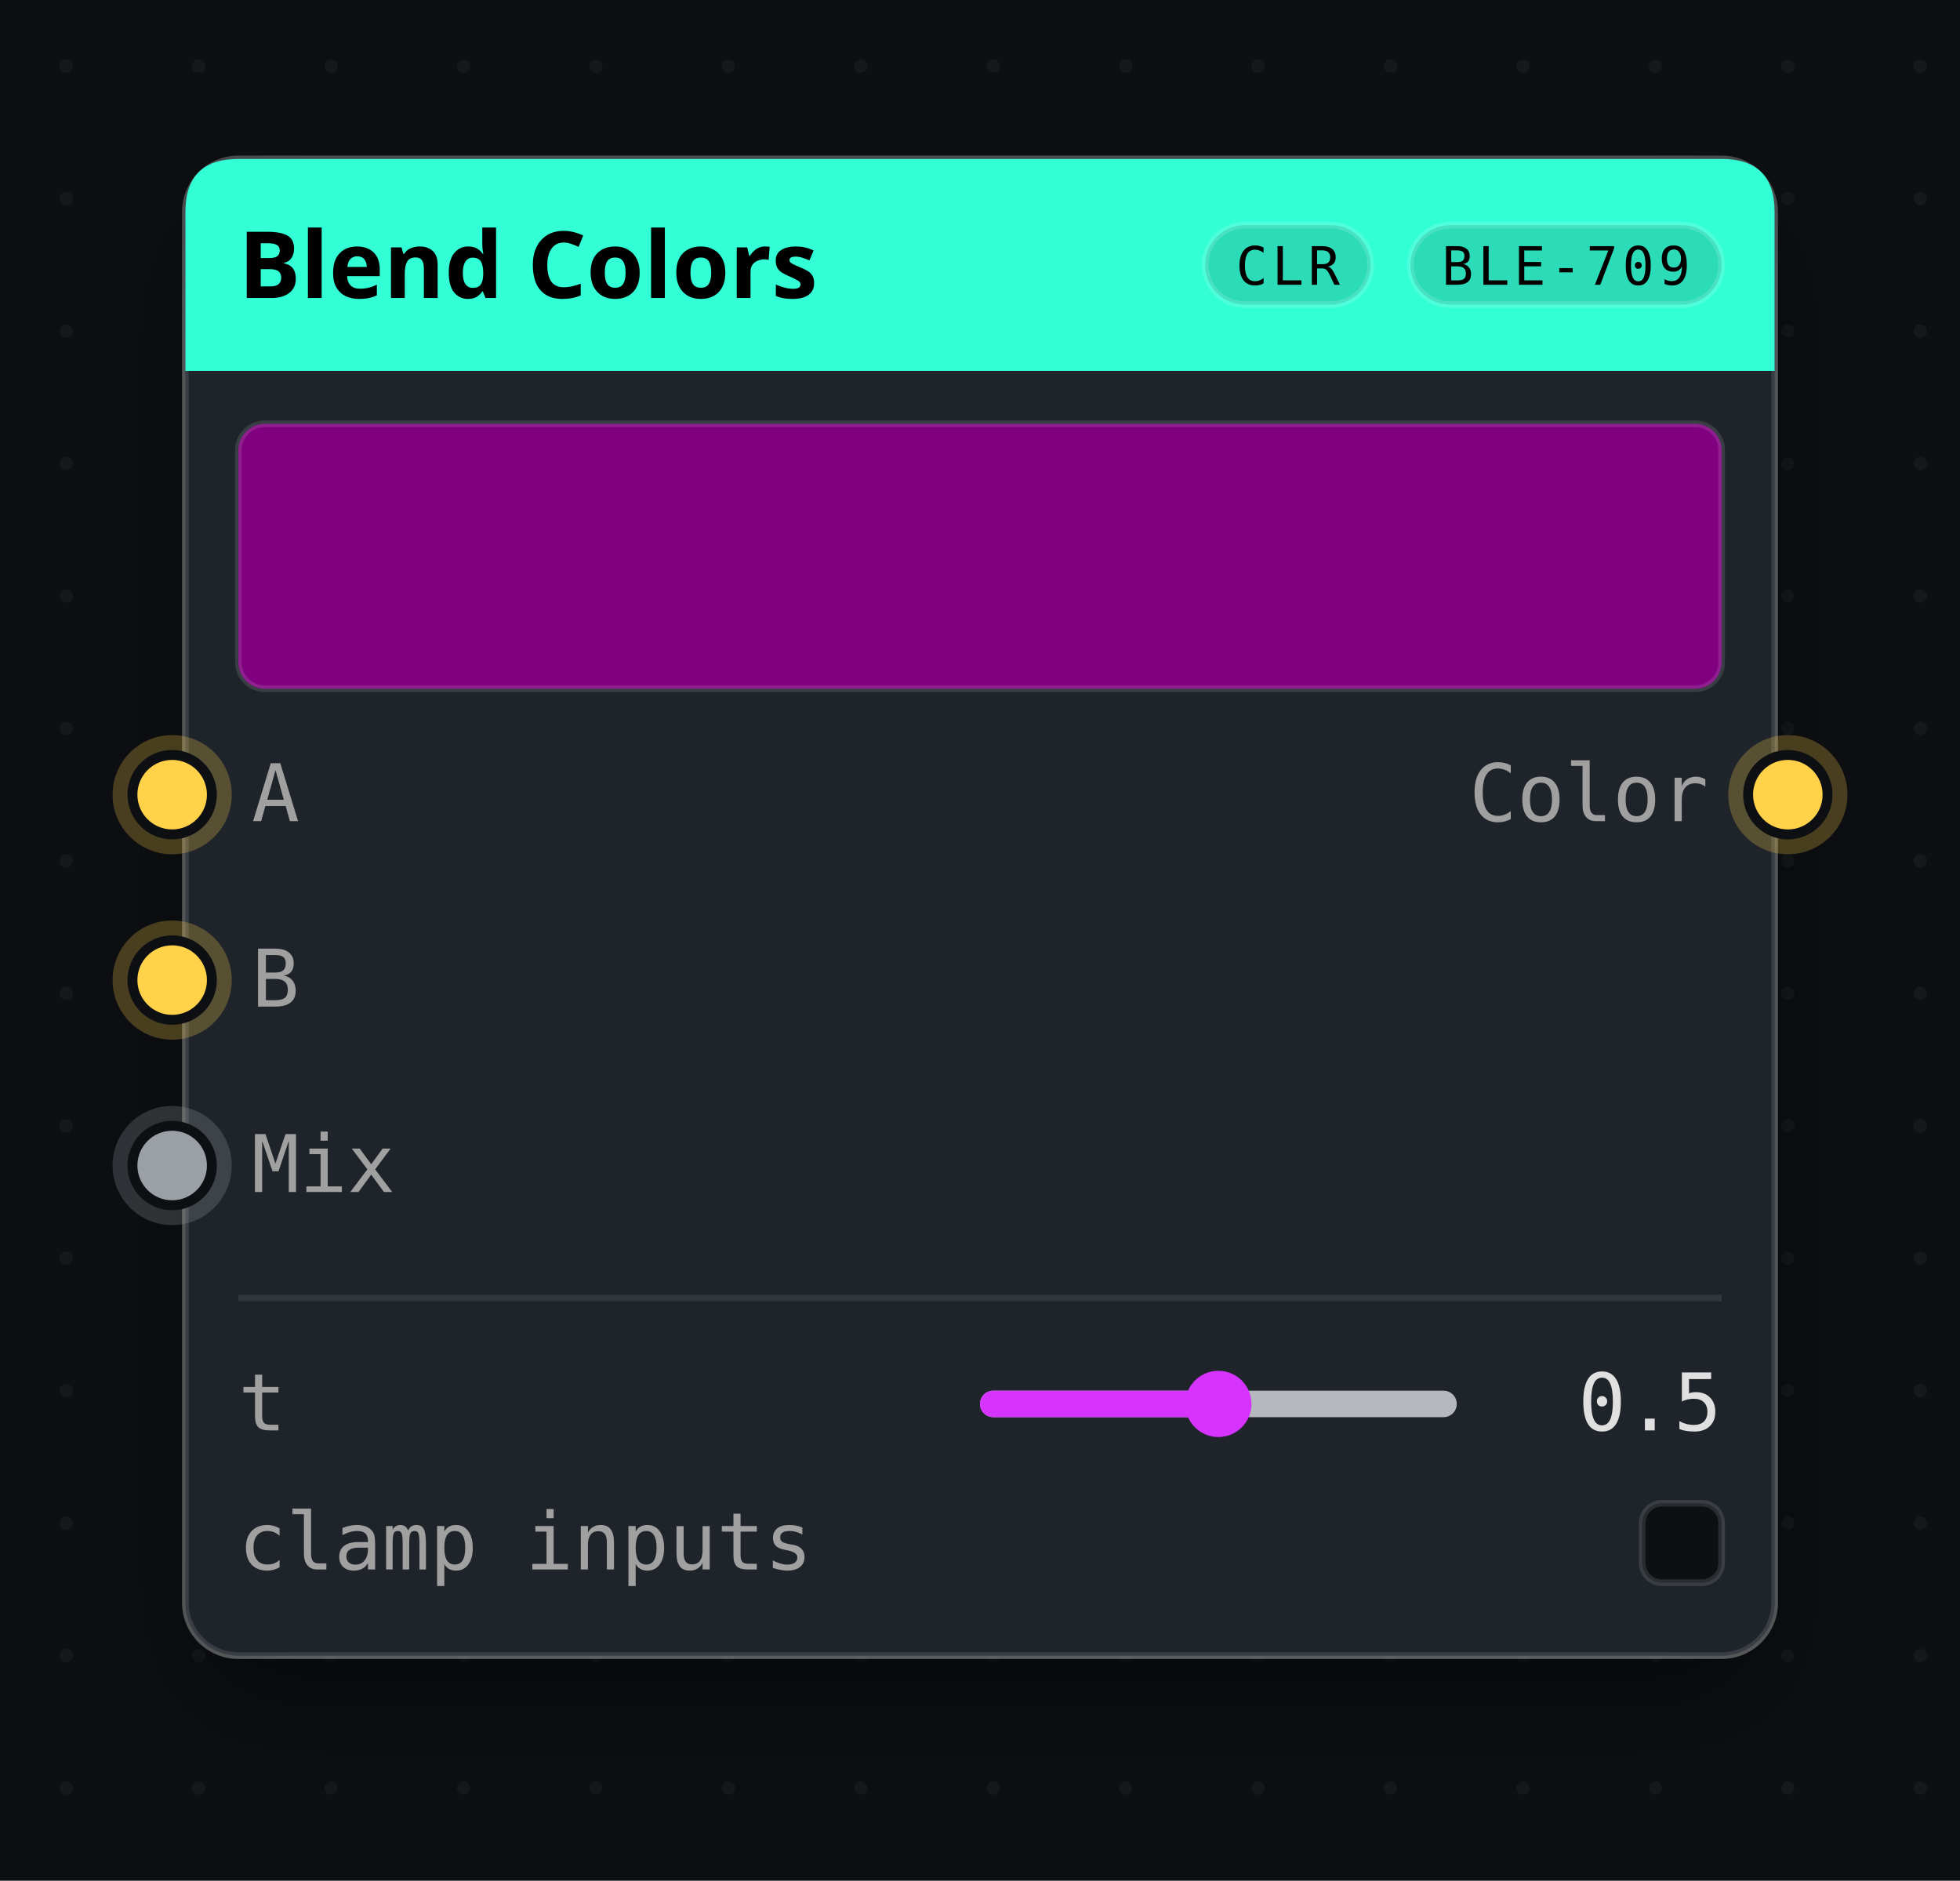
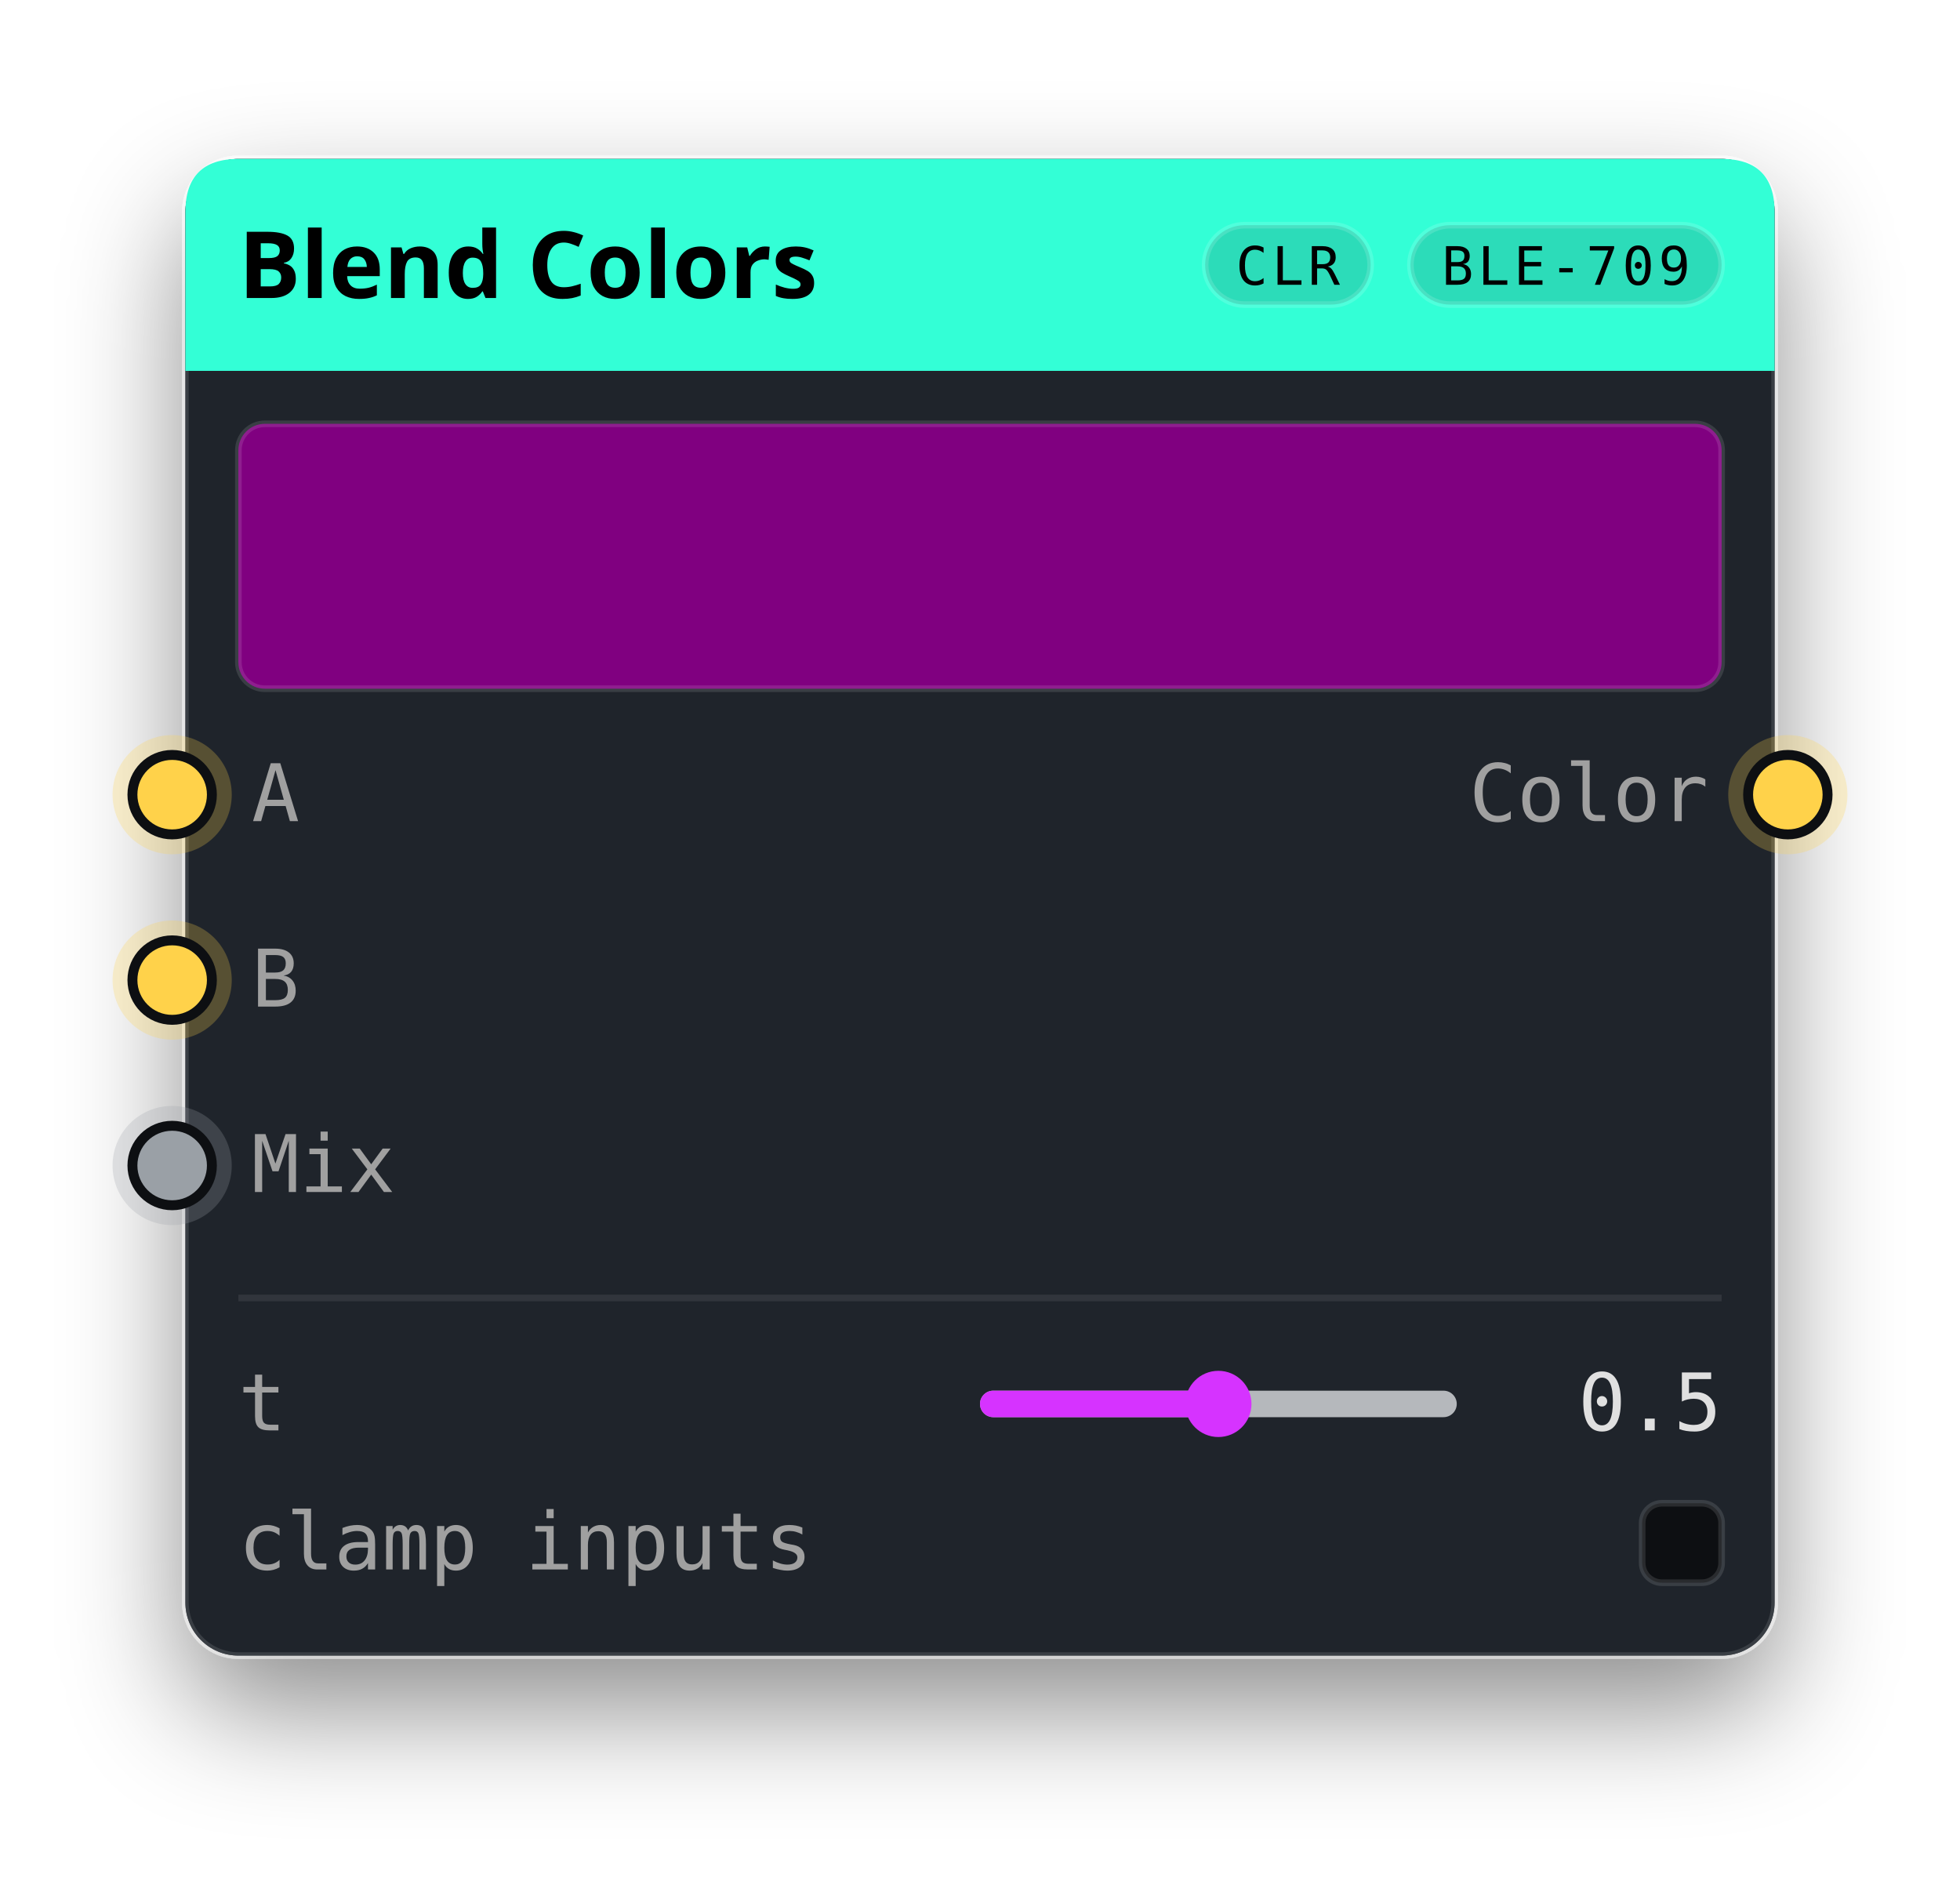
<svg xmlns="http://www.w3.org/2000/svg" viewBox="0 0 296 284" width="296" height="284" role="img" aria-label="Blend Colors node">
-   <rect width="296" height="284" fill="#0d0f12" />
-   <circle cx="10" cy="10" r="1" fill="rgba(255,255,255,0.04)" />
-   <circle cx="30" cy="10" r="1" fill="rgba(255,255,255,0.04)" />
-   <circle cx="50" cy="10" r="1" fill="rgba(255,255,255,0.04)" />
-   <circle cx="70" cy="10" r="1" fill="rgba(255,255,255,0.04)" />
-   <circle cx="90" cy="10" r="1" fill="rgba(255,255,255,0.04)" />
-   <circle cx="110" cy="10" r="1" fill="rgba(255,255,255,0.04)" />
-   <circle cx="130" cy="10" r="1" fill="rgba(255,255,255,0.04)" />
-   <circle cx="150" cy="10" r="1" fill="rgba(255,255,255,0.04)" />
-   <circle cx="170" cy="10" r="1" fill="rgba(255,255,255,0.04)" />
-   <circle cx="190" cy="10" r="1" fill="rgba(255,255,255,0.04)" />
-   <circle cx="210" cy="10" r="1" fill="rgba(255,255,255,0.04)" />
-   <circle cx="230" cy="10" r="1" fill="rgba(255,255,255,0.04)" />
-   <circle cx="250" cy="10" r="1" fill="rgba(255,255,255,0.04)" />
-   <circle cx="270" cy="10" r="1" fill="rgba(255,255,255,0.04)" />
-   <circle cx="290" cy="10" r="1" fill="rgba(255,255,255,0.04)" />
-   <circle cx="10" cy="30" r="1" fill="rgba(255,255,255,0.04)" />
-   <circle cx="30" cy="30" r="1" fill="rgba(255,255,255,0.04)" />
-   <circle cx="50" cy="30" r="1" fill="rgba(255,255,255,0.04)" />
-   <circle cx="70" cy="30" r="1" fill="rgba(255,255,255,0.04)" />
-   <circle cx="90" cy="30" r="1" fill="rgba(255,255,255,0.04)" />
-   <circle cx="110" cy="30" r="1" fill="rgba(255,255,255,0.04)" />
-   <circle cx="130" cy="30" r="1" fill="rgba(255,255,255,0.04)" />
-   <circle cx="150" cy="30" r="1" fill="rgba(255,255,255,0.04)" />
-   <circle cx="170" cy="30" r="1" fill="rgba(255,255,255,0.04)" />
-   <circle cx="190" cy="30" r="1" fill="rgba(255,255,255,0.04)" />
-   <circle cx="210" cy="30" r="1" fill="rgba(255,255,255,0.04)" />
-   <circle cx="230" cy="30" r="1" fill="rgba(255,255,255,0.04)" />
-   <circle cx="250" cy="30" r="1" fill="rgba(255,255,255,0.04)" />
-   <circle cx="270" cy="30" r="1" fill="rgba(255,255,255,0.04)" />
-   <circle cx="290" cy="30" r="1" fill="rgba(255,255,255,0.04)" />
-   <circle cx="10" cy="50" r="1" fill="rgba(255,255,255,0.04)" />
-   <circle cx="30" cy="50" r="1" fill="rgba(255,255,255,0.04)" />
-   <circle cx="50" cy="50" r="1" fill="rgba(255,255,255,0.04)" />
-   <circle cx="70" cy="50" r="1" fill="rgba(255,255,255,0.04)" />
-   <circle cx="90" cy="50" r="1" fill="rgba(255,255,255,0.04)" />
-   <circle cx="110" cy="50" r="1" fill="rgba(255,255,255,0.04)" />
-   <circle cx="130" cy="50" r="1" fill="rgba(255,255,255,0.04)" />
-   <circle cx="150" cy="50" r="1" fill="rgba(255,255,255,0.04)" />
-   <circle cx="170" cy="50" r="1" fill="rgba(255,255,255,0.04)" />
-   <circle cx="190" cy="50" r="1" fill="rgba(255,255,255,0.04)" />
-   <circle cx="210" cy="50" r="1" fill="rgba(255,255,255,0.04)" />
-   <circle cx="230" cy="50" r="1" fill="rgba(255,255,255,0.04)" />
-   <circle cx="250" cy="50" r="1" fill="rgba(255,255,255,0.04)" />
-   <circle cx="270" cy="50" r="1" fill="rgba(255,255,255,0.04)" />
-   <circle cx="290" cy="50" r="1" fill="rgba(255,255,255,0.04)" />
-   <circle cx="10" cy="70" r="1" fill="rgba(255,255,255,0.04)" />
-   <circle cx="30" cy="70" r="1" fill="rgba(255,255,255,0.04)" />
-   <circle cx="50" cy="70" r="1" fill="rgba(255,255,255,0.04)" />
-   <circle cx="70" cy="70" r="1" fill="rgba(255,255,255,0.04)" />
-   <circle cx="90" cy="70" r="1" fill="rgba(255,255,255,0.04)" />
-   <circle cx="110" cy="70" r="1" fill="rgba(255,255,255,0.04)" />
-   <circle cx="130" cy="70" r="1" fill="rgba(255,255,255,0.04)" />
-   <circle cx="150" cy="70" r="1" fill="rgba(255,255,255,0.04)" />
-   <circle cx="170" cy="70" r="1" fill="rgba(255,255,255,0.04)" />
-   <circle cx="190" cy="70" r="1" fill="rgba(255,255,255,0.04)" />
-   <circle cx="210" cy="70" r="1" fill="rgba(255,255,255,0.04)" />
-   <circle cx="230" cy="70" r="1" fill="rgba(255,255,255,0.04)" />
-   <circle cx="250" cy="70" r="1" fill="rgba(255,255,255,0.04)" />
-   <circle cx="270" cy="70" r="1" fill="rgba(255,255,255,0.04)" />
-   <circle cx="290" cy="70" r="1" fill="rgba(255,255,255,0.04)" />
-   <circle cx="10" cy="90" r="1" fill="rgba(255,255,255,0.04)" />
-   <circle cx="30" cy="90" r="1" fill="rgba(255,255,255,0.04)" />
-   <circle cx="50" cy="90" r="1" fill="rgba(255,255,255,0.04)" />
-   <circle cx="70" cy="90" r="1" fill="rgba(255,255,255,0.04)" />
-   <circle cx="90" cy="90" r="1" fill="rgba(255,255,255,0.04)" />
-   <circle cx="110" cy="90" r="1" fill="rgba(255,255,255,0.04)" />
-   <circle cx="130" cy="90" r="1" fill="rgba(255,255,255,0.04)" />
-   <circle cx="150" cy="90" r="1" fill="rgba(255,255,255,0.04)" />
-   <circle cx="170" cy="90" r="1" fill="rgba(255,255,255,0.04)" />
-   <circle cx="190" cy="90" r="1" fill="rgba(255,255,255,0.04)" />
-   <circle cx="210" cy="90" r="1" fill="rgba(255,255,255,0.04)" />
-   <circle cx="230" cy="90" r="1" fill="rgba(255,255,255,0.04)" />
-   <circle cx="250" cy="90" r="1" fill="rgba(255,255,255,0.04)" />
-   <circle cx="270" cy="90" r="1" fill="rgba(255,255,255,0.04)" />
-   <circle cx="290" cy="90" r="1" fill="rgba(255,255,255,0.04)" />
-   <circle cx="10" cy="110" r="1" fill="rgba(255,255,255,0.04)" />
-   <circle cx="30" cy="110" r="1" fill="rgba(255,255,255,0.04)" />
-   <circle cx="50" cy="110" r="1" fill="rgba(255,255,255,0.04)" />
-   <circle cx="70" cy="110" r="1" fill="rgba(255,255,255,0.04)" />
-   <circle cx="90" cy="110" r="1" fill="rgba(255,255,255,0.04)" />
-   <circle cx="110" cy="110" r="1" fill="rgba(255,255,255,0.04)" />
-   <circle cx="130" cy="110" r="1" fill="rgba(255,255,255,0.04)" />
-   <circle cx="150" cy="110" r="1" fill="rgba(255,255,255,0.04)" />
-   <circle cx="170" cy="110" r="1" fill="rgba(255,255,255,0.04)" />
-   <circle cx="190" cy="110" r="1" fill="rgba(255,255,255,0.04)" />
-   <circle cx="210" cy="110" r="1" fill="rgba(255,255,255,0.04)" />
-   <circle cx="230" cy="110" r="1" fill="rgba(255,255,255,0.04)" />
-   <circle cx="250" cy="110" r="1" fill="rgba(255,255,255,0.04)" />
-   <circle cx="270" cy="110" r="1" fill="rgba(255,255,255,0.04)" />
-   <circle cx="290" cy="110" r="1" fill="rgba(255,255,255,0.04)" />
-   <circle cx="10" cy="130" r="1" fill="rgba(255,255,255,0.04)" />
-   <circle cx="30" cy="130" r="1" fill="rgba(255,255,255,0.04)" />
-   <circle cx="50" cy="130" r="1" fill="rgba(255,255,255,0.04)" />
-   <circle cx="70" cy="130" r="1" fill="rgba(255,255,255,0.04)" />
-   <circle cx="90" cy="130" r="1" fill="rgba(255,255,255,0.04)" />
-   <circle cx="110" cy="130" r="1" fill="rgba(255,255,255,0.04)" />
-   <circle cx="130" cy="130" r="1" fill="rgba(255,255,255,0.04)" />
-   <circle cx="150" cy="130" r="1" fill="rgba(255,255,255,0.04)" />
-   <circle cx="170" cy="130" r="1" fill="rgba(255,255,255,0.04)" />
-   <circle cx="190" cy="130" r="1" fill="rgba(255,255,255,0.04)" />
-   <circle cx="210" cy="130" r="1" fill="rgba(255,255,255,0.04)" />
-   <circle cx="230" cy="130" r="1" fill="rgba(255,255,255,0.04)" />
-   <circle cx="250" cy="130" r="1" fill="rgba(255,255,255,0.04)" />
-   <circle cx="270" cy="130" r="1" fill="rgba(255,255,255,0.04)" />
-   <circle cx="290" cy="130" r="1" fill="rgba(255,255,255,0.04)" />
-   <circle cx="10" cy="150" r="1" fill="rgba(255,255,255,0.04)" />
-   <circle cx="30" cy="150" r="1" fill="rgba(255,255,255,0.04)" />
-   <circle cx="50" cy="150" r="1" fill="rgba(255,255,255,0.04)" />
-   <circle cx="70" cy="150" r="1" fill="rgba(255,255,255,0.04)" />
-   <circle cx="90" cy="150" r="1" fill="rgba(255,255,255,0.04)" />
-   <circle cx="110" cy="150" r="1" fill="rgba(255,255,255,0.04)" />
-   <circle cx="130" cy="150" r="1" fill="rgba(255,255,255,0.04)" />
-   <circle cx="150" cy="150" r="1" fill="rgba(255,255,255,0.04)" />
-   <circle cx="170" cy="150" r="1" fill="rgba(255,255,255,0.04)" />
-   <circle cx="190" cy="150" r="1" fill="rgba(255,255,255,0.04)" />
-   <circle cx="210" cy="150" r="1" fill="rgba(255,255,255,0.04)" />
-   <circle cx="230" cy="150" r="1" fill="rgba(255,255,255,0.04)" />
-   <circle cx="250" cy="150" r="1" fill="rgba(255,255,255,0.04)" />
-   <circle cx="270" cy="150" r="1" fill="rgba(255,255,255,0.04)" />
-   <circle cx="290" cy="150" r="1" fill="rgba(255,255,255,0.04)" />
-   <circle cx="10" cy="170" r="1" fill="rgba(255,255,255,0.04)" />
-   <circle cx="30" cy="170" r="1" fill="rgba(255,255,255,0.04)" />
-   <circle cx="50" cy="170" r="1" fill="rgba(255,255,255,0.04)" />
-   <circle cx="70" cy="170" r="1" fill="rgba(255,255,255,0.04)" />
-   <circle cx="90" cy="170" r="1" fill="rgba(255,255,255,0.04)" />
-   <circle cx="110" cy="170" r="1" fill="rgba(255,255,255,0.04)" />
-   <circle cx="130" cy="170" r="1" fill="rgba(255,255,255,0.04)" />
-   <circle cx="150" cy="170" r="1" fill="rgba(255,255,255,0.04)" />
-   <circle cx="170" cy="170" r="1" fill="rgba(255,255,255,0.04)" />
-   <circle cx="190" cy="170" r="1" fill="rgba(255,255,255,0.04)" />
-   <circle cx="210" cy="170" r="1" fill="rgba(255,255,255,0.04)" />
-   <circle cx="230" cy="170" r="1" fill="rgba(255,255,255,0.04)" />
-   <circle cx="250" cy="170" r="1" fill="rgba(255,255,255,0.04)" />
-   <circle cx="270" cy="170" r="1" fill="rgba(255,255,255,0.04)" />
-   <circle cx="290" cy="170" r="1" fill="rgba(255,255,255,0.04)" />
-   <circle cx="10" cy="190" r="1" fill="rgba(255,255,255,0.04)" />
-   <circle cx="30" cy="190" r="1" fill="rgba(255,255,255,0.04)" />
-   <circle cx="50" cy="190" r="1" fill="rgba(255,255,255,0.04)" />
-   <circle cx="70" cy="190" r="1" fill="rgba(255,255,255,0.04)" />
-   <circle cx="90" cy="190" r="1" fill="rgba(255,255,255,0.04)" />
-   <circle cx="110" cy="190" r="1" fill="rgba(255,255,255,0.04)" />
-   <circle cx="130" cy="190" r="1" fill="rgba(255,255,255,0.04)" />
-   <circle cx="150" cy="190" r="1" fill="rgba(255,255,255,0.04)" />
-   <circle cx="170" cy="190" r="1" fill="rgba(255,255,255,0.04)" />
-   <circle cx="190" cy="190" r="1" fill="rgba(255,255,255,0.04)" />
-   <circle cx="210" cy="190" r="1" fill="rgba(255,255,255,0.04)" />
-   <circle cx="230" cy="190" r="1" fill="rgba(255,255,255,0.04)" />
-   <circle cx="250" cy="190" r="1" fill="rgba(255,255,255,0.04)" />
-   <circle cx="270" cy="190" r="1" fill="rgba(255,255,255,0.04)" />
-   <circle cx="290" cy="190" r="1" fill="rgba(255,255,255,0.04)" />
-   <circle cx="10" cy="210" r="1" fill="rgba(255,255,255,0.04)" />
-   <circle cx="30" cy="210" r="1" fill="rgba(255,255,255,0.04)" />
-   <circle cx="50" cy="210" r="1" fill="rgba(255,255,255,0.04)" />
-   <circle cx="70" cy="210" r="1" fill="rgba(255,255,255,0.04)" />
-   <circle cx="90" cy="210" r="1" fill="rgba(255,255,255,0.04)" />
-   <circle cx="110" cy="210" r="1" fill="rgba(255,255,255,0.04)" />
-   <circle cx="130" cy="210" r="1" fill="rgba(255,255,255,0.04)" />
-   <circle cx="150" cy="210" r="1" fill="rgba(255,255,255,0.04)" />
-   <circle cx="170" cy="210" r="1" fill="rgba(255,255,255,0.04)" />
-   <circle cx="190" cy="210" r="1" fill="rgba(255,255,255,0.04)" />
-   <circle cx="210" cy="210" r="1" fill="rgba(255,255,255,0.04)" />
-   <circle cx="230" cy="210" r="1" fill="rgba(255,255,255,0.04)" />
-   <circle cx="250" cy="210" r="1" fill="rgba(255,255,255,0.04)" />
-   <circle cx="270" cy="210" r="1" fill="rgba(255,255,255,0.04)" />
-   <circle cx="290" cy="210" r="1" fill="rgba(255,255,255,0.04)" />
-   <circle cx="10" cy="230" r="1" fill="rgba(255,255,255,0.04)" />
-   <circle cx="30" cy="230" r="1" fill="rgba(255,255,255,0.04)" />
-   <circle cx="50" cy="230" r="1" fill="rgba(255,255,255,0.04)" />
-   <circle cx="70" cy="230" r="1" fill="rgba(255,255,255,0.04)" />
-   <circle cx="90" cy="230" r="1" fill="rgba(255,255,255,0.04)" />
-   <circle cx="110" cy="230" r="1" fill="rgba(255,255,255,0.04)" />
-   <circle cx="130" cy="230" r="1" fill="rgba(255,255,255,0.04)" />
-   <circle cx="150" cy="230" r="1" fill="rgba(255,255,255,0.04)" />
-   <circle cx="170" cy="230" r="1" fill="rgba(255,255,255,0.04)" />
-   <circle cx="190" cy="230" r="1" fill="rgba(255,255,255,0.04)" />
-   <circle cx="210" cy="230" r="1" fill="rgba(255,255,255,0.04)" />
-   <circle cx="230" cy="230" r="1" fill="rgba(255,255,255,0.04)" />
-   <circle cx="250" cy="230" r="1" fill="rgba(255,255,255,0.04)" />
-   <circle cx="270" cy="230" r="1" fill="rgba(255,255,255,0.04)" />
-   <circle cx="290" cy="230" r="1" fill="rgba(255,255,255,0.04)" />
-   <circle cx="10" cy="250" r="1" fill="rgba(255,255,255,0.04)" />
-   <circle cx="30" cy="250" r="1" fill="rgba(255,255,255,0.04)" />
-   <circle cx="50" cy="250" r="1" fill="rgba(255,255,255,0.04)" />
-   <circle cx="70" cy="250" r="1" fill="rgba(255,255,255,0.04)" />
-   <circle cx="90" cy="250" r="1" fill="rgba(255,255,255,0.04)" />
-   <circle cx="110" cy="250" r="1" fill="rgba(255,255,255,0.04)" />
-   <circle cx="130" cy="250" r="1" fill="rgba(255,255,255,0.04)" />
-   <circle cx="150" cy="250" r="1" fill="rgba(255,255,255,0.04)" />
-   <circle cx="170" cy="250" r="1" fill="rgba(255,255,255,0.04)" />
-   <circle cx="190" cy="250" r="1" fill="rgba(255,255,255,0.04)" />
-   <circle cx="210" cy="250" r="1" fill="rgba(255,255,255,0.04)" />
-   <circle cx="230" cy="250" r="1" fill="rgba(255,255,255,0.04)" />
-   <circle cx="250" cy="250" r="1" fill="rgba(255,255,255,0.04)" />
-   <circle cx="270" cy="250" r="1" fill="rgba(255,255,255,0.04)" />
-   <circle cx="290" cy="250" r="1" fill="rgba(255,255,255,0.04)" />
-   <circle cx="10" cy="270" r="1" fill="rgba(255,255,255,0.04)" />
-   <circle cx="30" cy="270" r="1" fill="rgba(255,255,255,0.04)" />
-   <circle cx="50" cy="270" r="1" fill="rgba(255,255,255,0.04)" />
-   <circle cx="70" cy="270" r="1" fill="rgba(255,255,255,0.04)" />
-   <circle cx="90" cy="270" r="1" fill="rgba(255,255,255,0.04)" />
-   <circle cx="110" cy="270" r="1" fill="rgba(255,255,255,0.04)" />
-   <circle cx="130" cy="270" r="1" fill="rgba(255,255,255,0.04)" />
-   <circle cx="150" cy="270" r="1" fill="rgba(255,255,255,0.04)" />
-   <circle cx="170" cy="270" r="1" fill="rgba(255,255,255,0.04)" />
-   <circle cx="190" cy="270" r="1" fill="rgba(255,255,255,0.04)" />
-   <circle cx="210" cy="270" r="1" fill="rgba(255,255,255,0.04)" />
-   <circle cx="230" cy="270" r="1" fill="rgba(255,255,255,0.04)" />
-   <circle cx="250" cy="270" r="1" fill="rgba(255,255,255,0.04)" />
-   <circle cx="270" cy="270" r="1" fill="rgba(255,255,255,0.04)" />
-   <circle cx="290" cy="270" r="1" fill="rgba(255,255,255,0.04)" />
  <defs>
    <filter id="shadow" x="-20%" y="-20%" width="140%" height="160%">
      <feDropShadow dx="0" dy="8" stdDeviation="9" flood-color="#000" flood-opacity="0.45" />
    </filter>
  </defs>
  <g transform="translate(28,24)">
    <rect x="0" y="0" width="240" height="226" rx="8" fill="#1f242b" stroke="rgba(255,255,255,0.12)" filter="url(#shadow)" />
    <rect x="0" y="0" width="240" height="226" rx="8" fill="#1f242b" stroke="rgba(255,255,255,0.12)" />
    <path d="M0,32 L0,8 Q0,0 8,0 L232,0 Q240,0 240,8 L240,32 Z" fill="#33ffd6" />
    <text x="8" y="21" font-family="'Audiowide','Trebuchet MS','Arial Black',sans-serif" font-size="14" font-weight="600" fill="#000">Blend Colors</text>
    <rect x="154" y="10" width="25" height="12" rx="6" fill="rgba(0,0,0,0.14)" stroke="rgba(255,255,255,0.14)" />
    <text x="166.5" y="19" text-anchor="middle" font-family="'JetBrains Mono','Cascadia Mono','Consolas',monospace" font-size="8" letter-spacing="0.08em" fill="#000">CLR</text>
    <rect x="185" y="10" width="47" height="12" rx="6" fill="rgba(0,0,0,0.14)" stroke="rgba(255,255,255,0.14)" />
    <text x="208.5" y="19" text-anchor="middle" font-family="'JetBrains Mono','Cascadia Mono','Consolas',monospace" font-size="8" letter-spacing="0.08em" fill="#000">BLE-709</text>
    <rect x="8" y="40" width="224" height="40" rx="4" fill="rgb(128,0,128)" stroke="rgba(255,255,255,0.12)" />
    <circle cx="-2" cy="96" r="9" fill="#ffd24a" opacity="0.25" />
    <circle cx="-2" cy="96" r="6" fill="#ffd24a" stroke="#0d0f12" stroke-width="1.5" />
    <text x="10" y="100" font-family="'JetBrains Mono','Cascadia Mono','Consolas',monospace" font-size="12" fill="#a0a0a0">A</text>
    <circle cx="242" cy="96" r="9" fill="#ffd24a" opacity="0.25" />
    <circle cx="242" cy="96" r="6" fill="#ffd24a" stroke="#0d0f12" stroke-width="1.5" />
    <text x="230" y="100" text-anchor="end" font-family="'JetBrains Mono','Cascadia Mono','Consolas',monospace" font-size="12" fill="#a0a0a0">Color</text>
    <circle cx="-2" cy="124" r="9" fill="#ffd24a" opacity="0.25" />
    <circle cx="-2" cy="124" r="6" fill="#ffd24a" stroke="#0d0f12" stroke-width="1.5" />
    <text x="10" y="128" font-family="'JetBrains Mono','Cascadia Mono','Consolas',monospace" font-size="12" fill="#a0a0a0">B</text>
    <circle cx="-2" cy="152" r="9" fill="#9aa0a6" opacity="0.25" />
    <circle cx="-2" cy="152" r="6" fill="#9aa0a6" stroke="#0d0f12" stroke-width="1.5" />
    <text x="10" y="156" font-family="'JetBrains Mono','Cascadia Mono','Consolas',monospace" font-size="12" fill="#a0a0a0">Mix</text>
    <line x1="8" y1="172" x2="232" y2="172" stroke="rgba(255,255,255,0.08)" />
    <text x="8" y="192" font-family="'JetBrains Mono','Cascadia Mono','Consolas',monospace" font-size="12" fill="#a0a0a0">t</text>
    <g>
      <rect x="120" y="186" width="72" height="4" rx="2" fill="#cfd2d6" opacity="0.85" />
      <rect x="120" y="186" width="36.0" height="4" rx="2" fill="#d633ff" />
      <circle cx="156.0" cy="188" r="5" fill="#d633ff" />
      <text x="232" y="192" text-anchor="end" font-family="'JetBrains Mono','Cascadia Mono','Consolas',monospace" font-size="12" fill="#e0e0e0">0.5</text>
    </g>
    <text x="8" y="213" font-family="'JetBrains Mono','Cascadia Mono','Consolas',monospace" font-size="12" fill="#a0a0a0">clamp inputs</text>
    <g>
      <rect x="220" y="203" width="12" height="12" rx="3" fill="#0d0f12" stroke="rgba(255,255,255,0.12)" />
    </g>
  </g>
</svg>
